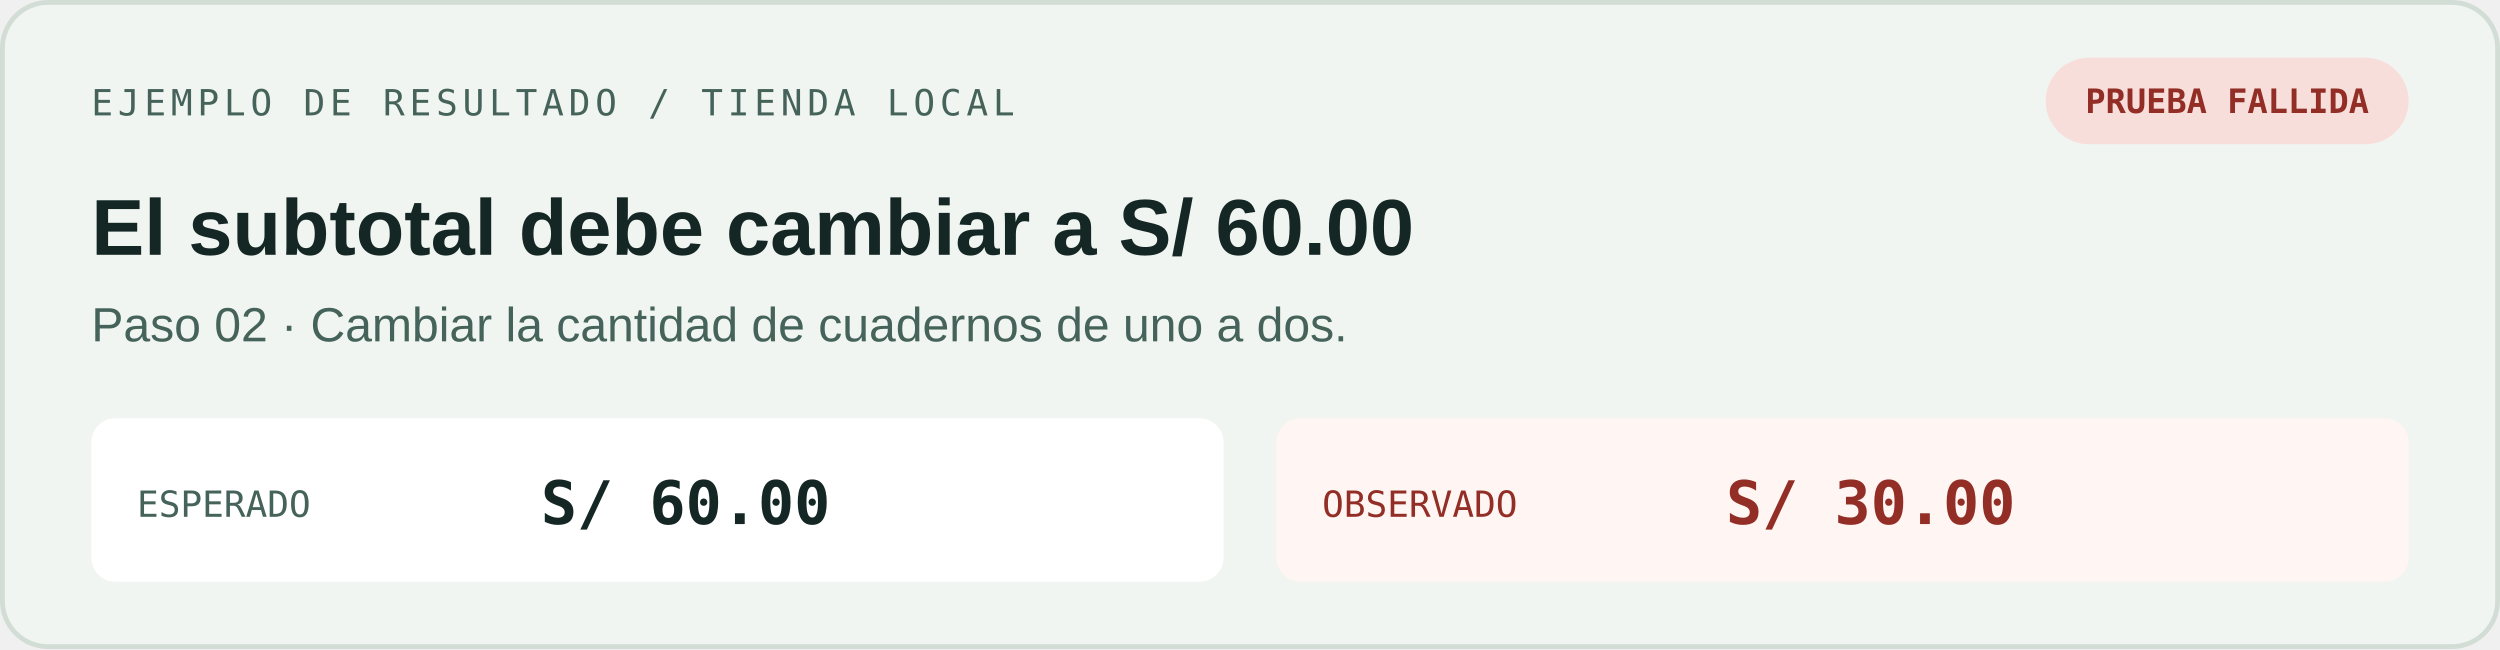
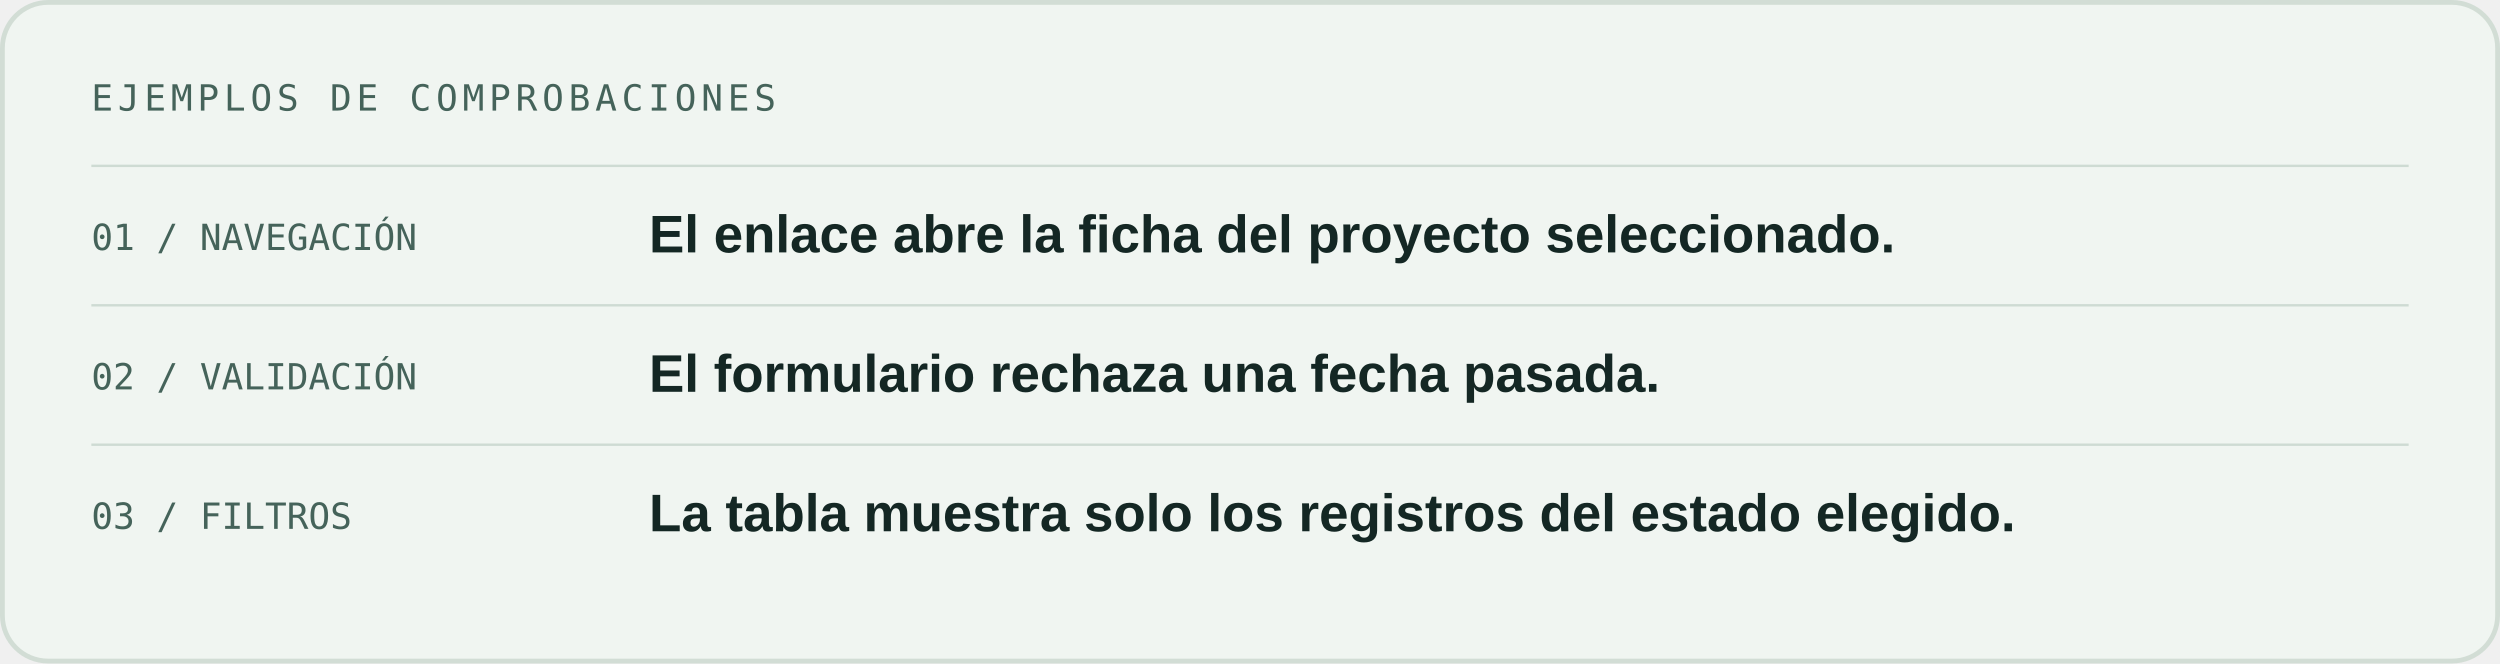
- <svg xmlns="http://www.w3.org/2000/svg" viewBox="0 0 1040 270" role="img" aria-labelledby="title">
-   <rect x="1" y="1" width="1038" height="268" rx="19" fill="#F0F5F1" stroke="#D2DDD5" stroke-width="2" />
-   <text x="38" y="48" fill="#45635A" font-family="monospace" font-size="15" letter-spacing="2">EJEMPLO DE RESULTADO / TIENDA LOCAL</text>
-   <rect x="851" y="24" width="151" height="36" rx="18" fill="#F8DEDA" />
-   <text x="926.5" y="47" fill="#922E26" text-anchor="middle" font-family="monospace" font-size="14" font-weight="700">PRUEBA FALLIDA</text>
-   <text x="38" y="106" fill="#142724" font-family="Segoe UI, Arial, sans-serif" font-size="33" font-weight="700">El subtotal debe cambiar a S/ 60.00</text>
-   <text x="38" y="142" fill="#45635A" font-family="Segoe UI, Arial, sans-serif" font-size="20">Paso 02 · Cambiar la cantidad de cuadernos de uno a dos.</text>
-   <rect x="38" y="174" width="471" height="68" rx="10" fill="#FFFFFF" />
-   <rect x="531" y="174" width="471" height="68" rx="10" fill="#FFF5F2" />
-   <text x="57" y="215" fill="#45635A" font-family="monospace" font-size="15">ESPERADO</text>
-   <text x="225" y="218" fill="#142724" font-family="monospace" font-size="25" font-weight="700">S/ 60.00</text>
-   <text x="550" y="215" fill="#922E26" font-family="monospace" font-size="15">OBSERVADO</text>
-   <text x="718" y="218" fill="#922E26" font-family="monospace" font-size="25" font-weight="700">S/ 30.00</text>
+ <svg xmlns="http://www.w3.org/2000/svg" viewBox="0 0 1040 276" role="img" aria-labelledby="title">
+   <rect x="1" y="1" width="1038" height="274" rx="19" fill="#F0F5F1" stroke="#D2DDD5" stroke-width="2" />
+   <text x="38" y="46" fill="#45635A" font-family="monospace" font-size="15" letter-spacing="2">EJEMPLOS DE COMPROBACIONES</text>
+   <path d="M38 69h964m-964 58h964m-964 58h964" stroke="#CEDBD3" />
+   <g fill="#45635A" font-family="monospace" font-size="15">
+     <text x="38" y="104">01 / NAVEGACIÓN</text>
+     <text x="38" y="162">02 / VALIDACIÓN</text>
+     <text x="38" y="220">03 / FILTROS</text>
+   </g>
+   <g fill="#142724" font-family="Segoe UI, Arial, sans-serif" font-size="22" font-weight="600">
+     <text x="270" y="105">El enlace abre la ficha del proyecto seleccionado.</text>
+     <text x="270" y="163">El formulario rechaza una fecha pasada.</text>
+     <text x="270" y="221">La tabla muestra solo los registros del estado elegido.</text>
+   </g>
</svg>
